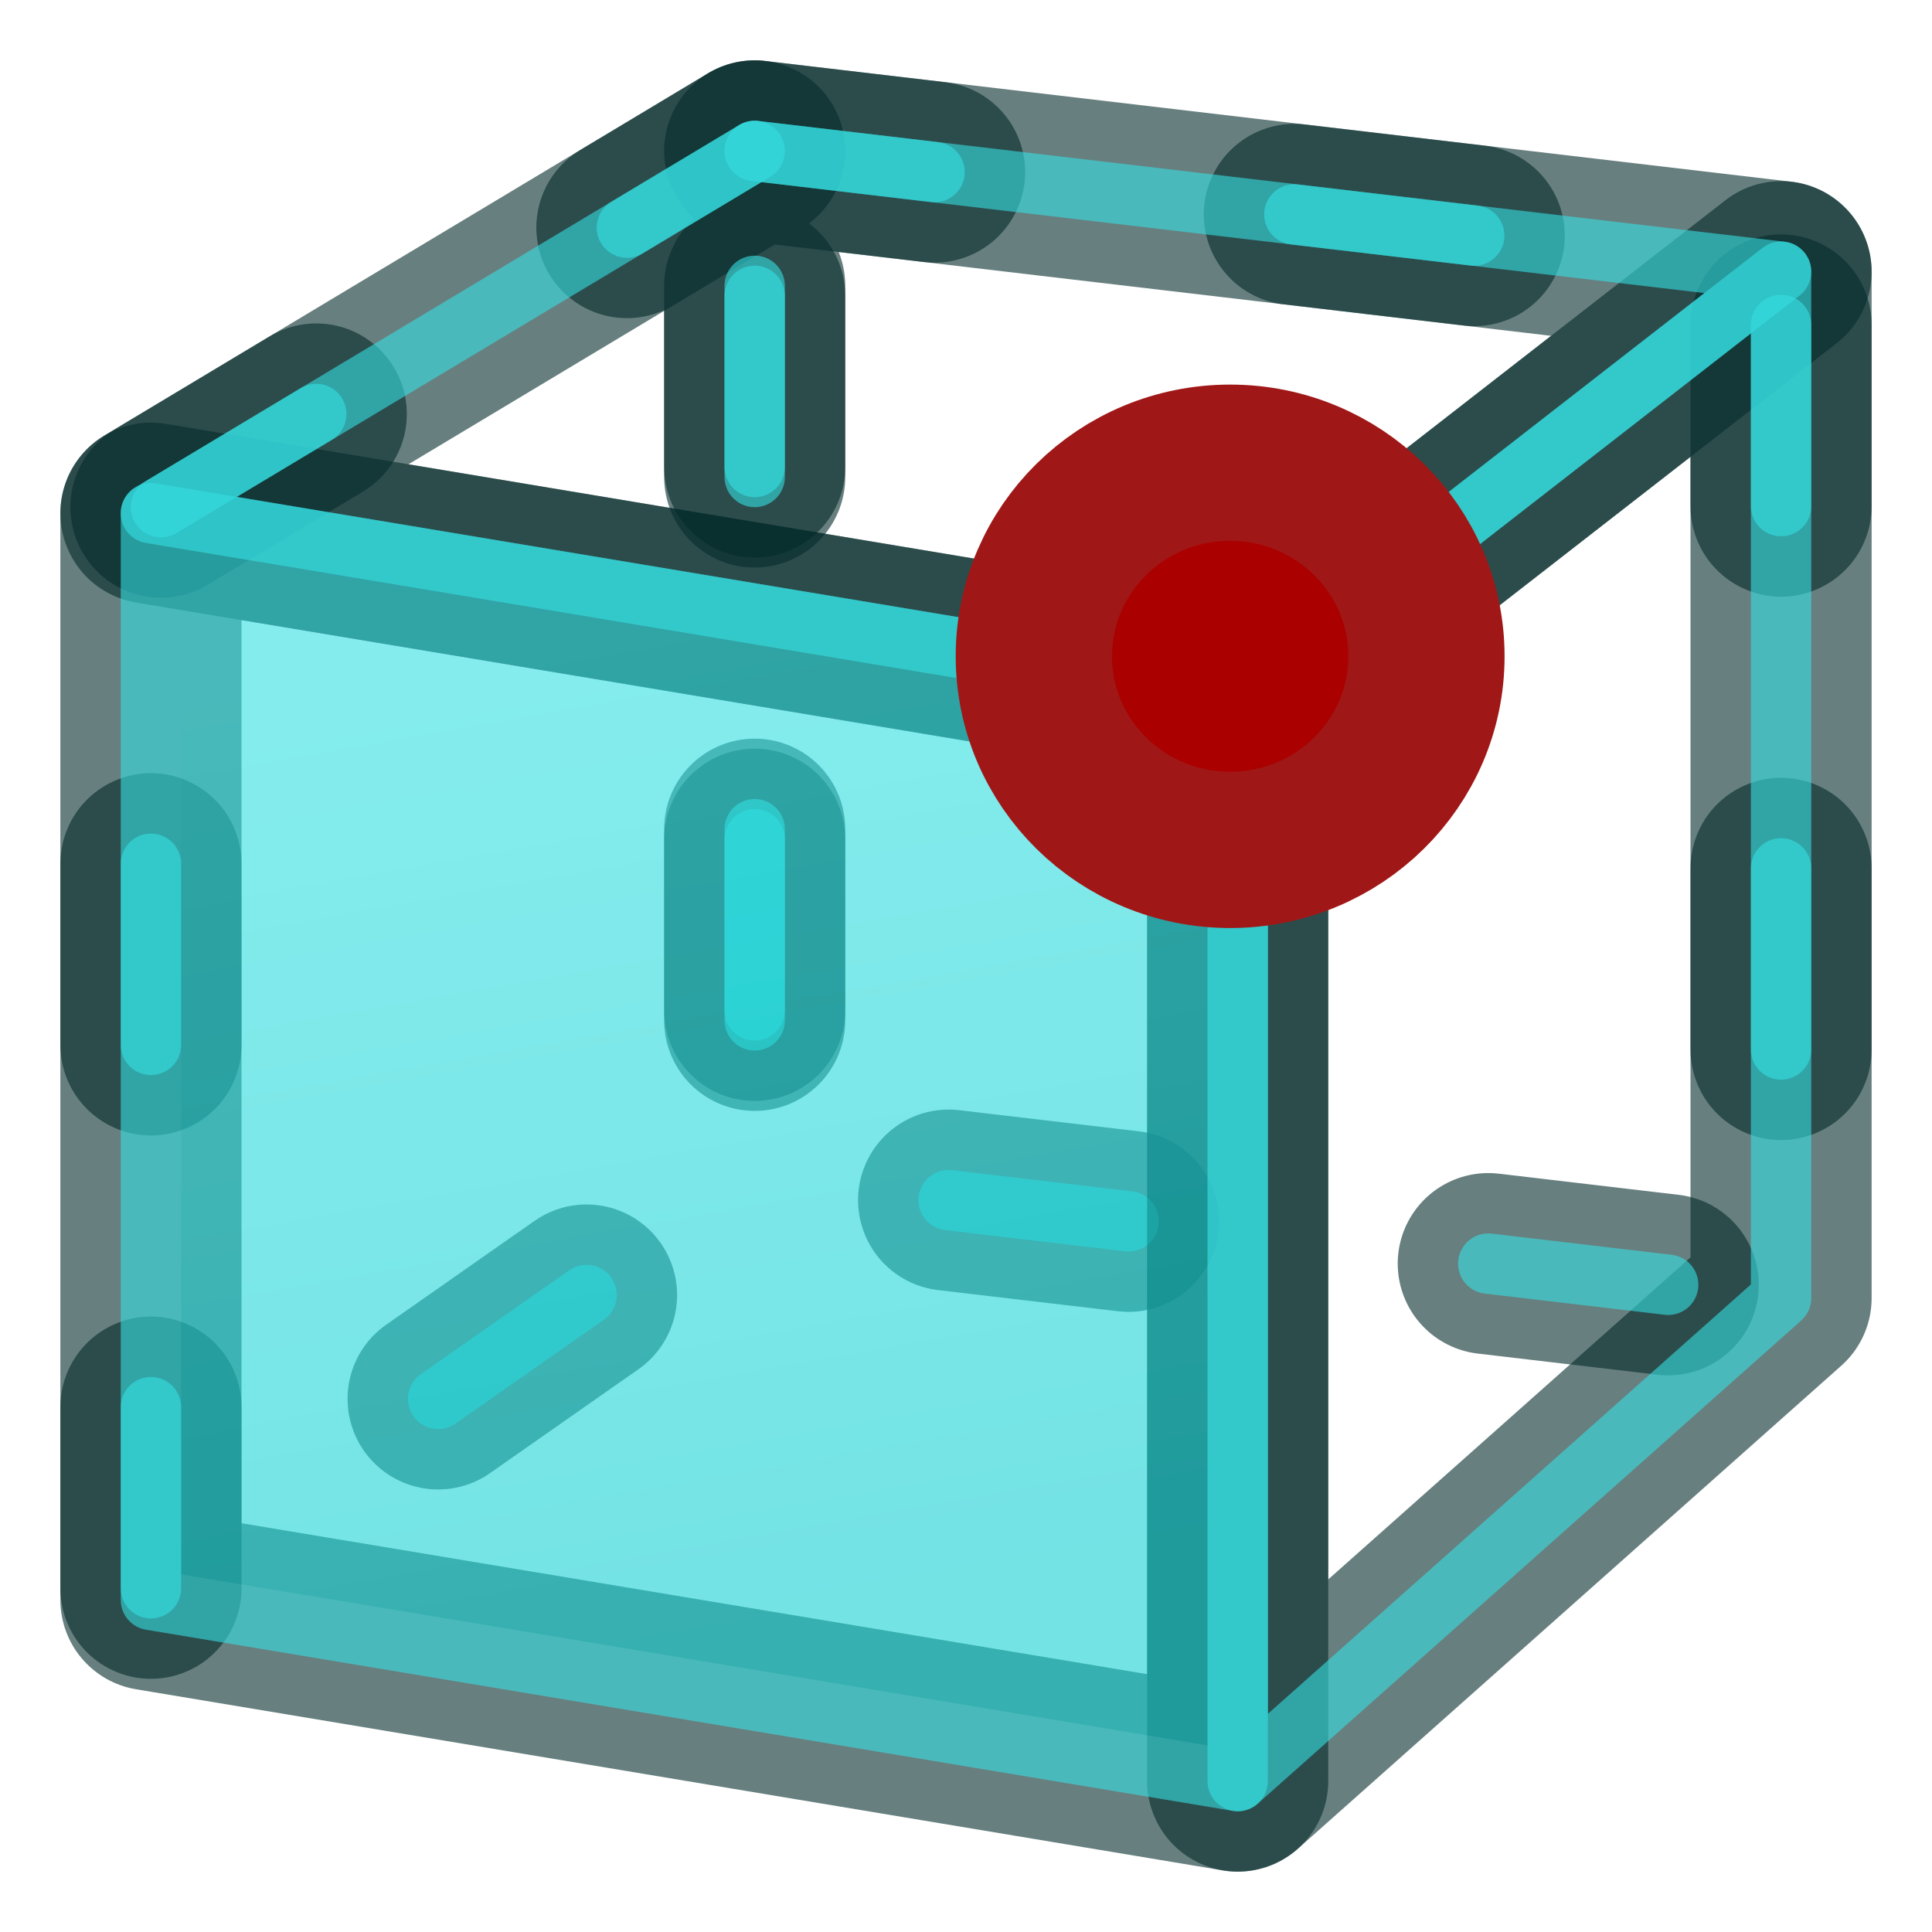
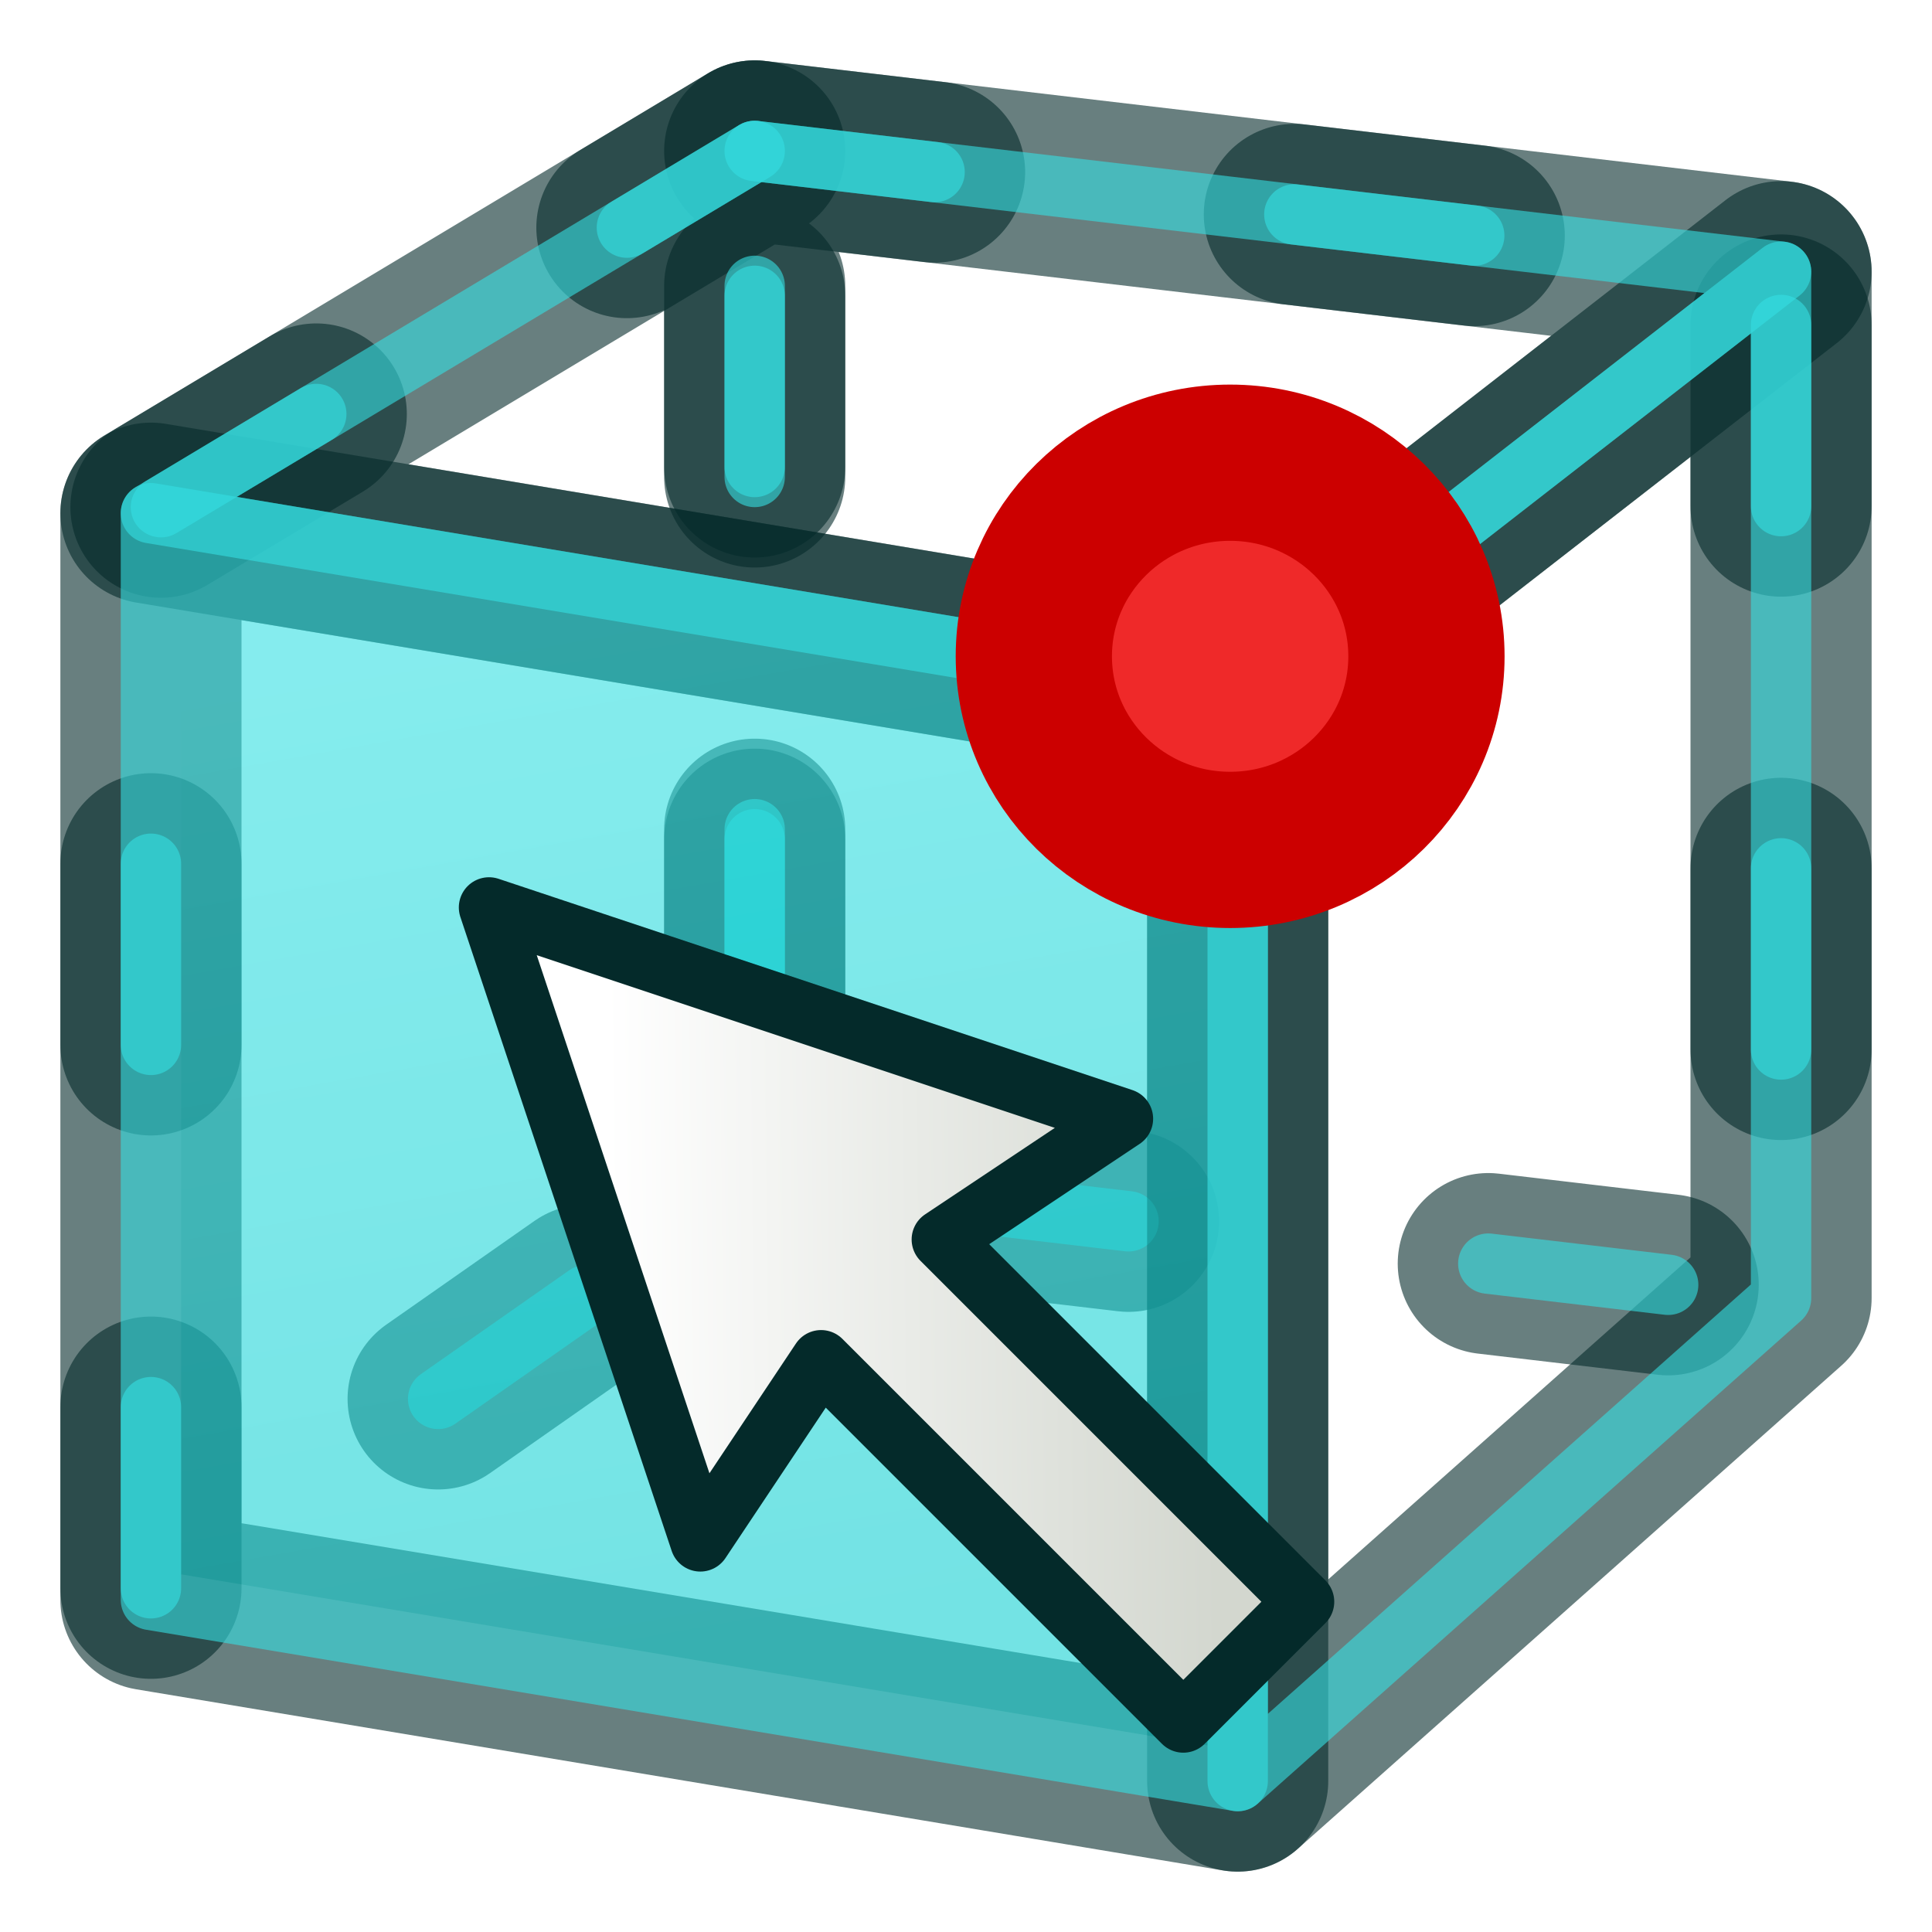
<svg xmlns="http://www.w3.org/2000/svg" xmlns:xlink="http://www.w3.org/1999/xlink" width="64px" height="64px" id="svg6248" version="1.1">
  <defs id="defs6250">
    <linearGradient id="linearGradient4027">
      <stop style="stop-color:#16d0d2;stop-opacity:1" offset="0" id="stop4029" />
      <stop style="stop-color:#34e0e2;stop-opacity:1" offset="1" id="stop4031" />
    </linearGradient>
    <linearGradient id="linearGradient3253">
      <stop style="stop-color:#89d5f8;stop-opacity:1;" offset="0" id="stop3255" />
      <stop style="stop-color:#00899e;stop-opacity:1;" offset="1" id="stop3257" />
    </linearGradient>
    <linearGradient id="linearGradient6816">
      <stop style="stop-color:#000000;stop-opacity:1;" offset="0" id="stop6818" />
      <stop style="stop-color:#000000;stop-opacity:0;" offset="1" id="stop6820" />
    </linearGradient>
    <linearGradient id="linearGradient6781">
      <stop style="stop-color:#ffffff;stop-opacity:1;" offset="0" id="stop6783" />
      <stop style="stop-color:#3465a4;stop-opacity:0;" offset="1" id="stop6785" />
    </linearGradient>
    <radialGradient xlink:href="#linearGradient6816" id="radialGradient6822" cx="33.37" cy="51.929" fx="33.37" fy="51.929" r="25.199" gradientTransform="matrix(1.158163,0,0,0.6558985,-7.29237,16.12608)" gradientUnits="userSpaceOnUse" />
    <radialGradient xlink:href="#linearGradient3253" id="radialGradient3259" cx="18.418" cy="17.014" fx="18.418" fy="17.014" r="27.987" gradientTransform="matrix(0.9724373,-0.105657,5.0523169e-2,0.4650009,-0.3519546,9.585438)" gradientUnits="userSpaceOnUse" />
    <radialGradient xlink:href="#linearGradient3253" id="radialGradient3270" gradientUnits="userSpaceOnUse" gradientTransform="matrix(0.9724373,-0.105657,0.05052317,0.4650009,-0.3519546,9.585438)" cx="18.418" cy="17.014" fx="18.418" fy="17.014" r="27.987" />
    <linearGradient gradientTransform="translate(0,-2)" xlink:href="#linearGradient3777" id="linearGradient3783" x1="53.897" y1="51.18" x2="47.502" y2="21.837" gradientUnits="userSpaceOnUse" />
    <linearGradient id="linearGradient3777">
      <stop style="stop-color:#204a87;stop-opacity:1" offset="0" id="stop3779" />
      <stop style="stop-color:#3465a4;stop-opacity:1" offset="1" id="stop3781" />
    </linearGradient>
    <linearGradient xlink:href="#linearGradient4027" id="linearGradient4033" x1="26" y1="54" x2="20" y2="20" gradientUnits="userSpaceOnUse" />
+     <linearGradient id="linearGradient3765">
+       <stop style="stop-color:#d3d7cf;stop-opacity:1;" offset="0" id="stop3767" />
+       <stop style="stop-color:#ffffff;stop-opacity:1" offset="1" id="stop3769" />
+     </linearGradient>
+     <linearGradient xlink:href="#linearGradient3765" id="linearGradient3771-4" x1="35" y1="51" x2="31" y2="18" gradientUnits="userSpaceOnUse" />
+     <linearGradient xlink:href="#linearGradient3873" id="linearGradient4221" gradientUnits="userSpaceOnUse" gradientTransform="matrix(0,-2.069103,0.4890608,0,16.27829,307.8677)" x1="127.499" y1="8.018" x2="129.432" y2="48.913" />
+     <linearGradient id="linearGradient3873">
+       <stop style="stop-color:#ffffff;stop-opacity:1;" offset="0" id="stop3875" />
+       <stop style="stop-color:#d3d7cf;stop-opacity:1" offset="1" id="stop3877" />
+     </linearGradient>
  </defs>
  <g id="layer1">
    <path style="fill:none;stroke:#042a2a;stroke-width:6;stroke-linecap:butt;stroke-linejoin:round;stroke-opacity:1;opacity:0.6" d="M 5,17 41,23 59,9 25,5 z" id="path3961" />
    <path style="fill:none;stroke:#042a2a;stroke-width:6;stroke-linecap:butt;stroke-linejoin:round;stroke-opacity:1;opacity:0.6" d="M 59,9 59,43 41,59 41,23 z" id="path2995" />
    <path style="fill:none;stroke:#042a2a;stroke-width:6;stroke-linecap:round;stroke-linejoin:round;stroke-miterlimit:4;stroke-opacity:1;stroke-dasharray:6, 12;stroke-dashoffset:13.2;opacity:0.6" d="M 25,5 25,39 5,53 5,17 z" id="path2995-1" />
    <path id="path3825-7" d="M 25,5 59,9 59,43 25,39 z" style="fill:none;stroke:#042a2a;stroke-width:6;stroke-linecap:round;stroke-linejoin:round;stroke-miterlimit:4;stroke-opacity:1;stroke-dasharray:6, 12;stroke-dashoffset:0;marker:none;visibility:visible;display:inline;overflow:visible;enable-background:accumulate;opacity:0.6" />
    <path id="path3825-7-7" d="M 25,5 59,9 59,43 25,39 z" style="fill:none;stroke:#34e0e2;stroke-width:2;stroke-linecap:round;stroke-linejoin:round;stroke-miterlimit:4;stroke-opacity:1;stroke-dasharray:6, 12;stroke-dashoffset:0;marker:none;visibility:visible;display:inline;overflow:visible;enable-background:accumulate;opacity:0.6" />
    <path id="path3825" d="M 5,17 41,23 41,59 5,53 z" style="fill:none;stroke:#042a2a;stroke-width:6;stroke-linecap:butt;stroke-linejoin:round;stroke-miterlimit:4;stroke-opacity:1;stroke-dasharray:none;stroke-dashoffset:0;marker:none;visibility:visible;display:inline;overflow:visible;enable-background:accumulate;opacity:0.6" />
    <path style="fill:none;stroke:#34e0e2;stroke-width:2;stroke-linecap:butt;stroke-linejoin:round;stroke-opacity:1;fill-opacity:1;opacity:0.6" d="M 59,9 59,43 41,59 41,23 z" id="path2995-7" />
    <path style="fill:none;stroke:#34e0e2;stroke-width:2;stroke-linecap:round;stroke-linejoin:round;stroke-miterlimit:4;stroke-opacity:1;stroke-dasharray:6, 12;stroke-dashoffset:13.2;opacity:0.6" d="M 25,5 25,39 5,53 5,17 z" id="path2995-1-0" />
    <path id="path3825-9" d="M 5,17 41,23 41,59 5,53 z" style="fill:url(#linearGradient4033);stroke:#34e0e2;stroke-width:2;stroke-linecap:butt;stroke-linejoin:round;stroke-miterlimit:4;stroke-opacity:1;stroke-dasharray:none;stroke-dashoffset:0;marker:none;visibility:visible;display:inline;overflow:visible;enable-background:accumulate;fill-opacity:1;opacity:0.6" />
    <path style="fill:none;stroke:#34e0e2;stroke-width:2;stroke-linecap:butt;stroke-linejoin:round;stroke-miterlimit:4;stroke-opacity:1;stroke-dasharray:none;opacity:0.6" d="M 5,17 25,5 59,9 41,23 z" id="path3970" />
-     <ellipse style="opacity:1;fill:#aa0000;stroke:#a01717;stroke-width:5.176" id="path1" cx="40.75" cy="21.741" rx="6.503" ry="6.413" />
+     <ellipse style="opacity:1;fill:#ef2929;stroke:#cc0000;stroke-width:5.176" id="path1" cx="40.75" cy="21.741" rx="6.503" ry="6.413" />
  </g>
+   <path style="fill:url(#linearGradient4221);fill-opacity:1;stroke:#042a2a;stroke-width:2;stroke-linecap:round;stroke-linejoin:round;stroke-miterlimit:4;stroke-dashoffset:0;stroke-opacity:1" d="m 39.199,57.06 -12,-12 -4,6 -7,-21 21,7 -6,4 12,12 z" id="rect3871" />
</svg>
